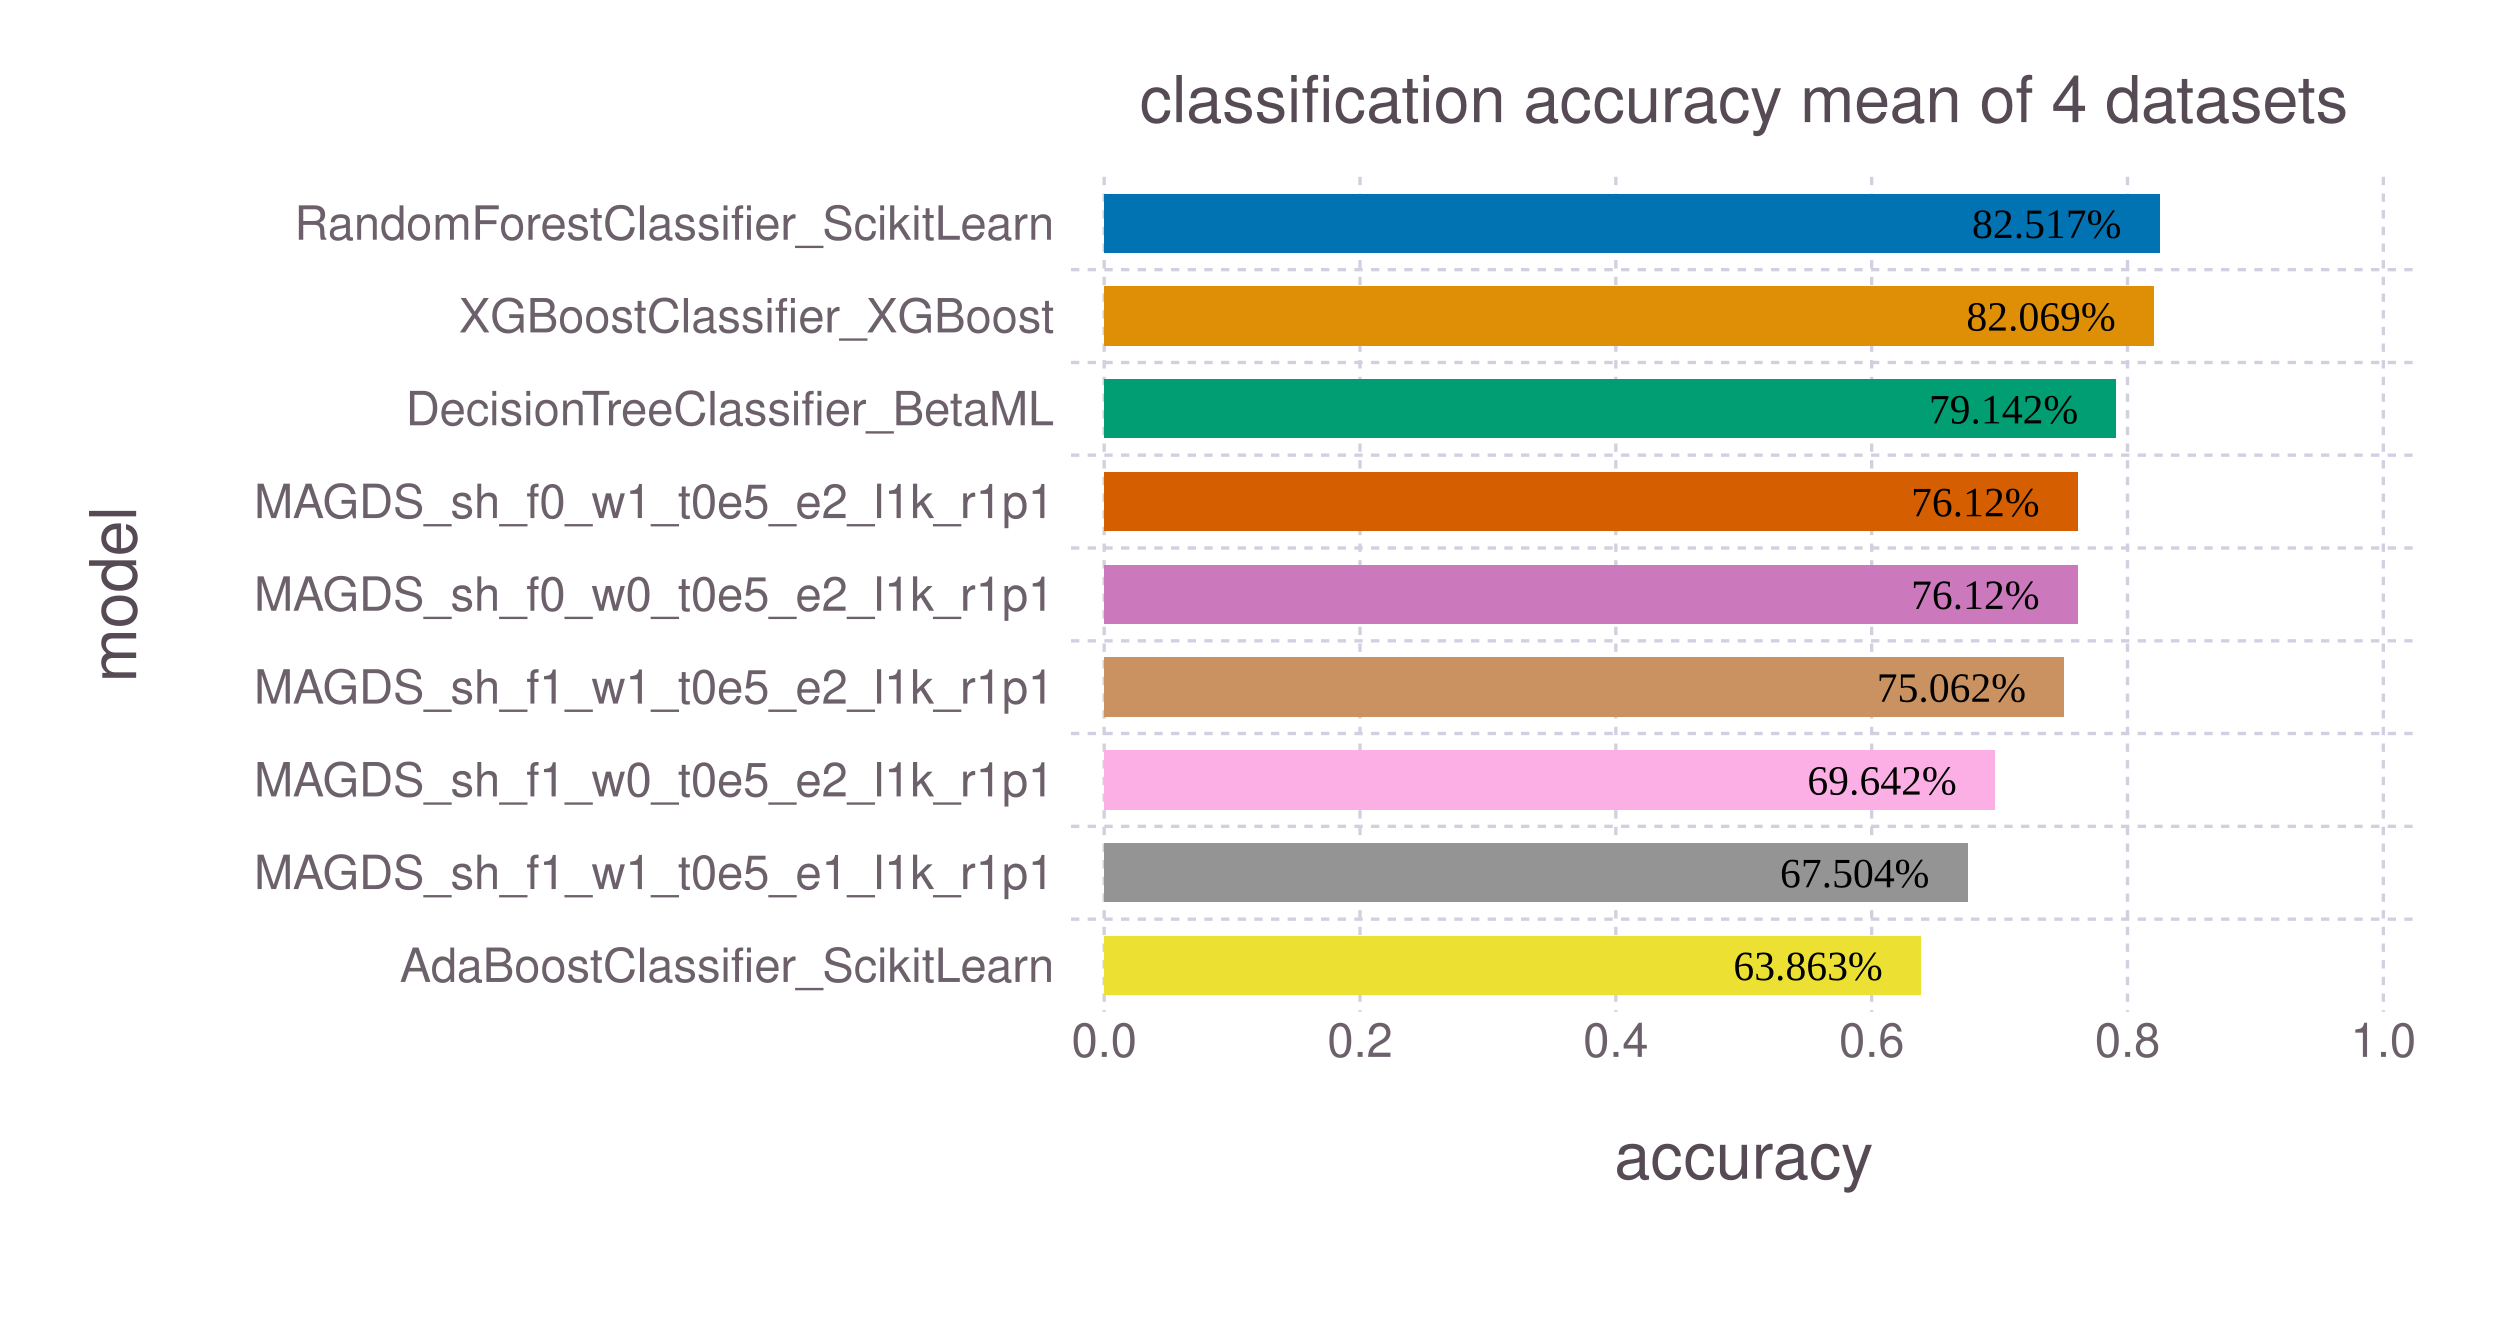
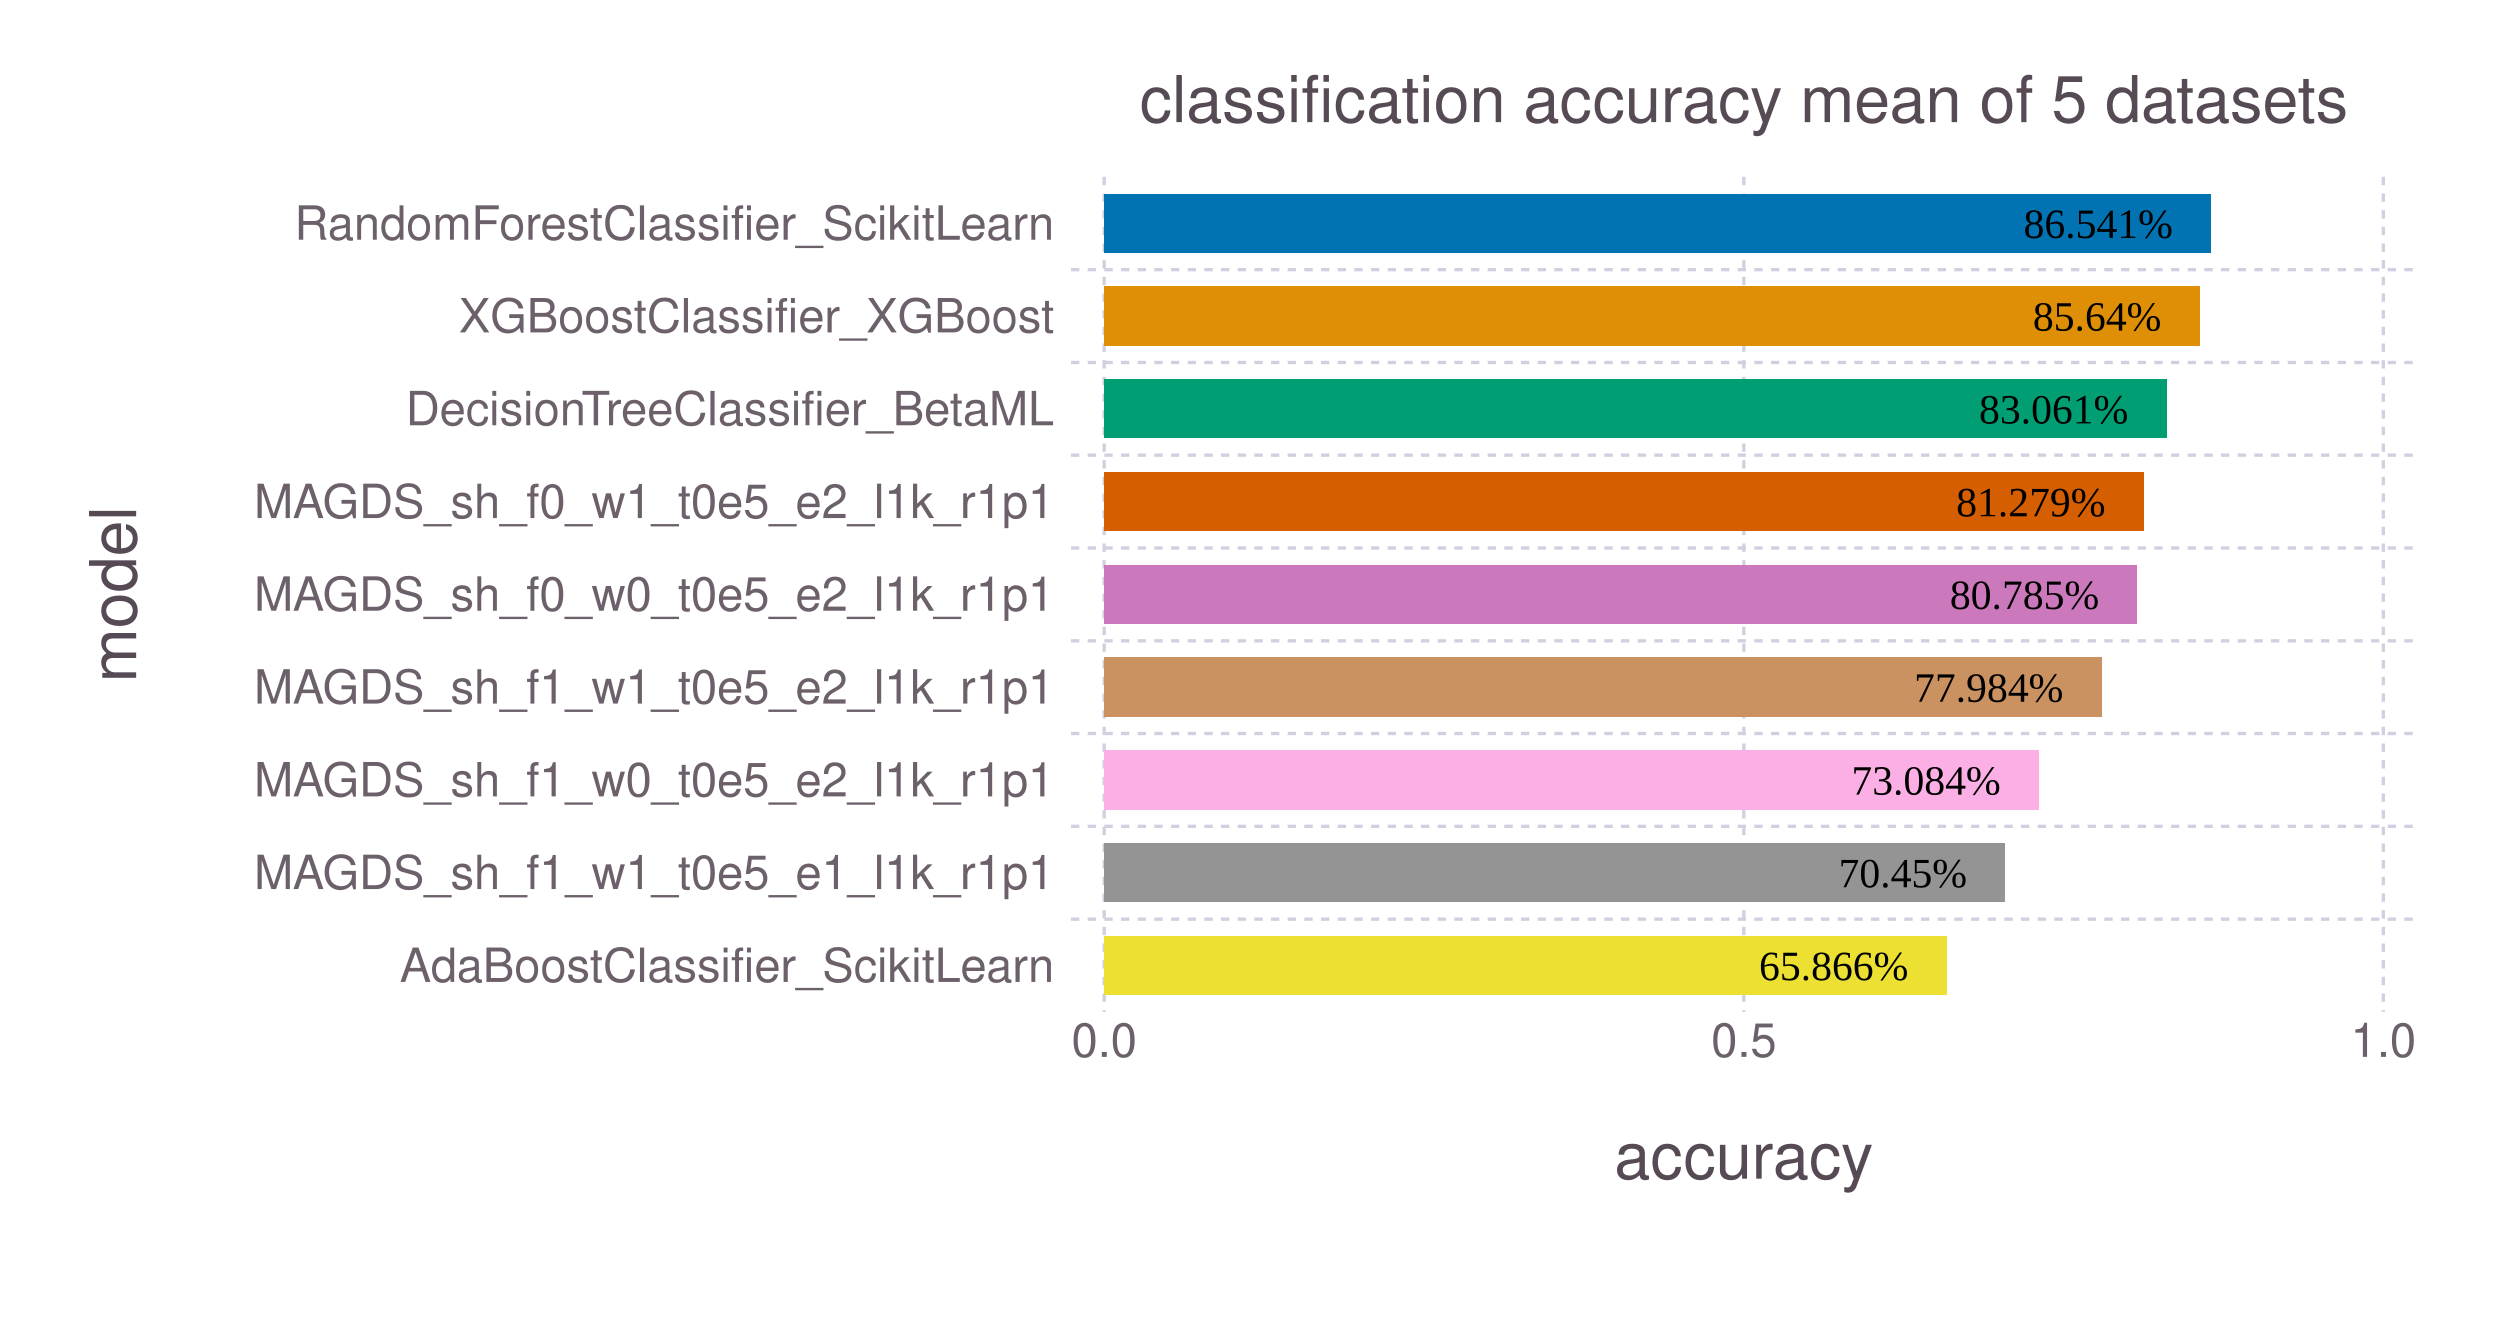
<svg xmlns="http://www.w3.org/2000/svg" version="1.2" width="150mm" height="80mm" viewBox="0 0 150 80" stroke="none" fill="#000000" stroke-width="0.3" font-size="3.88">
  <defs>
    <marker id="arrow" markerWidth="15" markerHeight="7" refX="5" refY="3.5" orient="auto" markerUnits="strokeWidth">
      <path d="M0,0 L15,3.5 L0,7 z" stroke="context-stroke" fill="context-stroke" />
    </marker>
  </defs>
-   <g class="plotroot xscalable" id="img-16c83b01-1">
-     <g font-size="3.88" font-family="'PT Sans','Helvetica Neue','Helvetica',sans-serif" fill="#564A55" stroke="#000000" stroke-opacity="0.000" id="img-16c83b01-2">
+   <g class="plotroot xscalable" id="img-b6a949c6-1">
+     <g font-size="3.88" font-family="'PT Sans','Helvetica Neue','Helvetica',sans-serif" fill="#564A55" stroke="#000000" stroke-opacity="0.000" id="img-b6a949c6-2">
      <g transform="translate(104.63,68.39)">
        <g class="primitive">
          <text text-anchor="middle" dy="0.6em">accuracy</text>
        </g>
      </g>
    </g>
-     <g class="guide xlabels" font-size="2.82" font-family="'PT Sans Caption','Helvetica Neue','Helvetica',sans-serif" fill="#6C606B" id="img-16c83b01-3">
+     <g class="guide xlabels" font-size="2.82" font-family="'PT Sans Caption','Helvetica Neue','Helvetica',sans-serif" fill="#6C606B" id="img-b6a949c6-3">
      <g transform="translate(66.25,61.72)">
        <g class="primitive">
          <text text-anchor="middle" dy="0.6em">0.0</text>
        </g>
      </g>
-       <g transform="translate(81.6,61.72)">
-         <g class="primitive">
-           <text text-anchor="middle" dy="0.6em">0.2</text>
-         </g>
-       </g>
-       <g transform="translate(96.95,61.72)">
-         <g class="primitive">
-           <text text-anchor="middle" dy="0.6em">0.4</text>
-         </g>
-       </g>
-       <g transform="translate(112.3,61.72)">
-         <g class="primitive">
-           <text text-anchor="middle" dy="0.6em">0.6</text>
-         </g>
-       </g>
-       <g transform="translate(127.65,61.72)">
-         <g class="primitive">
-           <text text-anchor="middle" dy="0.6em">0.8</text>
+       <g transform="translate(104.63,61.72)">
+         <g class="primitive">
+           <text text-anchor="middle" dy="0.6em">0.5</text>
        </g>
      </g>
      <g transform="translate(143,61.72)">
        <g class="primitive">
          <text text-anchor="middle" dy="0.6em">1.0</text>
        </g>
      </g>
    </g>
-     <g clip-path="url(#img-16c83b01-4)">
-       <g id="img-16c83b01-5">
-         <g pointer-events="visible" stroke-width="0.3" fill="#000000" fill-opacity="0.000" stroke="#000000" stroke-opacity="0.000" class="guide background" id="img-16c83b01-6">
-           <g transform="translate(104.63,35.66)" id="img-16c83b01-7">
+     <g clip-path="url(#img-b6a949c6-4)">
+       <g id="img-b6a949c6-5">
+         <g pointer-events="visible" stroke-width="0.3" fill="#000000" fill-opacity="0.000" stroke="#000000" stroke-opacity="0.000" class="guide background" id="img-b6a949c6-6">
+           <g transform="translate(104.63,35.66)" id="img-b6a949c6-7">
            <path d="M-40.37,-25.05 L40.37,-25.05 40.37,25.05 -40.37,25.05  z" class="primitive" />
          </g>
        </g>
-         <g class="guide ygridlines xfixed" stroke-dasharray="0.5,0.5" stroke-width="0.2" stroke="#D0D0E0" id="img-16c83b01-8">
-           <g transform="translate(104.63,16.18)" id="img-16c83b01-9">
-             <path fill="none" d="M-40.37,0 L40.37,0 " class="primitive" />
-           </g>
-           <g transform="translate(104.63,21.75)" id="img-16c83b01-10">
-             <path fill="none" d="M-40.37,0 L40.37,0 " class="primitive" />
-           </g>
-           <g transform="translate(104.63,27.31)" id="img-16c83b01-11">
-             <path fill="none" d="M-40.37,0 L40.37,0 " class="primitive" />
-           </g>
-           <g transform="translate(104.63,32.88)" id="img-16c83b01-12">
-             <path fill="none" d="M-40.37,0 L40.37,0 " class="primitive" />
-           </g>
-           <g transform="translate(104.63,38.45)" id="img-16c83b01-13">
-             <path fill="none" d="M-40.37,0 L40.37,0 " class="primitive" />
-           </g>
-           <g transform="translate(104.63,44.01)" id="img-16c83b01-14">
-             <path fill="none" d="M-40.37,0 L40.37,0 " class="primitive" />
-           </g>
-           <g transform="translate(104.63,49.58)" id="img-16c83b01-15">
-             <path fill="none" d="M-40.37,0 L40.37,0 " class="primitive" />
-           </g>
-           <g transform="translate(104.63,55.15)" id="img-16c83b01-16">
-             <path fill="none" d="M-40.37,0 L40.37,0 " class="primitive" />
-           </g>
-         </g>
-         <g class="guide xgridlines yfixed" stroke-dasharray="0.5,0.5" stroke-width="0.2" stroke="#D0D0E0" id="img-16c83b01-17">
-           <g transform="translate(66.25,35.66)" id="img-16c83b01-18">
+         <g class="guide ygridlines xfixed" stroke-dasharray="0.5,0.5" stroke-width="0.2" stroke="#D0D0E0" id="img-b6a949c6-8">
+           <g transform="translate(104.63,16.18)" id="img-b6a949c6-9">
+             <path fill="none" d="M-40.37,0 L40.37,0 " class="primitive" />
+           </g>
+           <g transform="translate(104.63,21.75)" id="img-b6a949c6-10">
+             <path fill="none" d="M-40.37,0 L40.37,0 " class="primitive" />
+           </g>
+           <g transform="translate(104.63,27.31)" id="img-b6a949c6-11">
+             <path fill="none" d="M-40.37,0 L40.37,0 " class="primitive" />
+           </g>
+           <g transform="translate(104.63,32.88)" id="img-b6a949c6-12">
+             <path fill="none" d="M-40.37,0 L40.37,0 " class="primitive" />
+           </g>
+           <g transform="translate(104.63,38.45)" id="img-b6a949c6-13">
+             <path fill="none" d="M-40.37,0 L40.37,0 " class="primitive" />
+           </g>
+           <g transform="translate(104.63,44.01)" id="img-b6a949c6-14">
+             <path fill="none" d="M-40.37,0 L40.37,0 " class="primitive" />
+           </g>
+           <g transform="translate(104.63,49.58)" id="img-b6a949c6-15">
+             <path fill="none" d="M-40.37,0 L40.37,0 " class="primitive" />
+           </g>
+           <g transform="translate(104.63,55.15)" id="img-b6a949c6-16">
+             <path fill="none" d="M-40.37,0 L40.37,0 " class="primitive" />
+           </g>
+         </g>
+         <g class="guide xgridlines yfixed" stroke-dasharray="0.5,0.5" stroke-width="0.2" stroke="#D0D0E0" id="img-b6a949c6-17">
+           <g transform="translate(66.25,35.66)" id="img-b6a949c6-18">
            <path fill="none" d="M0,-25.05 L0,25.05 " class="primitive" />
          </g>
-           <g transform="translate(81.6,35.66)" id="img-16c83b01-19">
+           <g transform="translate(104.63,35.66)" id="img-b6a949c6-19">
            <path fill="none" d="M0,-25.05 L0,25.05 " class="primitive" />
          </g>
-           <g transform="translate(96.95,35.66)" id="img-16c83b01-20">
+           <g transform="translate(143,35.66)" id="img-b6a949c6-20">
            <path fill="none" d="M0,-25.05 L0,25.05 " class="primitive" />
          </g>
-           <g transform="translate(112.3,35.66)" id="img-16c83b01-21">
-             <path fill="none" d="M0,-25.05 L0,25.05 " class="primitive" />
-           </g>
-           <g transform="translate(127.65,35.66)" id="img-16c83b01-22">
-             <path fill="none" d="M0,-25.05 L0,25.05 " class="primitive" />
-           </g>
-           <g transform="translate(143,35.66)" id="img-16c83b01-23">
-             <path fill="none" d="M0,-25.05 L0,25.05 " class="primitive" />
-           </g>
-         </g>
-         <g class="plotpanel" id="img-16c83b01-24">
-           <g shape-rendering="crispEdges" stroke-width="0.3" id="img-16c83b01-25">
-             <g stroke="#000000" stroke-opacity="0.000" class="geometry" id="img-16c83b01-26">
-               <g transform="translate(90.76,57.93)" id="img-16c83b01-27" fill="#ECE133">
-                 <path d="M-24.51,-1.78 L24.51,-1.78 24.51,1.78 -24.51,1.78  z" class="primitive" />
-               </g>
-               <g transform="translate(92.16,52.36)" id="img-16c83b01-28" fill="#949494">
-                 <path d="M-25.9,-1.78 L25.9,-1.78 25.9,1.78 -25.9,1.78  z" class="primitive" />
-               </g>
-               <g transform="translate(92.98,46.8)" id="img-16c83b01-29" fill="#FBAFE4">
-                 <path d="M-26.72,-1.78 L26.72,-1.78 26.72,1.78 -26.72,1.78  z" class="primitive" />
-               </g>
-               <g transform="translate(95.06,41.23)" id="img-16c83b01-30" fill="#CA9161">
-                 <path d="M-28.8,-1.78 L28.8,-1.78 28.8,1.78 -28.8,1.78  z" class="primitive" />
-               </g>
-               <g transform="translate(95.46,35.66)" id="img-16c83b01-31" fill="#CC78BC">
-                 <path d="M-29.21,-1.78 L29.21,-1.78 29.21,1.78 -29.21,1.78  z" class="primitive" />
-               </g>
-               <g transform="translate(95.46,30.1)" id="img-16c83b01-32" fill="#D55E00">
-                 <path d="M-29.21,-1.78 L29.21,-1.78 29.21,1.78 -29.21,1.78  z" class="primitive" />
-               </g>
-               <g transform="translate(96.62,24.53)" id="img-16c83b01-33" fill="#029E73">
-                 <path d="M-30.37,-1.78 L30.37,-1.78 30.37,1.78 -30.37,1.78  z" class="primitive" />
-               </g>
-               <g transform="translate(97.74,18.96)" id="img-16c83b01-34" fill="#DE8F05">
-                 <path d="M-31.49,-1.78 L31.49,-1.78 31.49,1.78 -31.49,1.78  z" class="primitive" />
-               </g>
-               <g transform="translate(97.92,13.4)" id="img-16c83b01-35" fill="#0173B2">
-                 <path d="M-31.67,-1.78 L31.67,-1.78 31.67,1.78 -31.67,1.78  z" class="primitive" />
-               </g>
-             </g>
-           </g>
-         </g>
-         <g class="geometry" id="img-16c83b01-36">
-           <g fill="#000000" font-size="2.5" id="img-16c83b01-37">
-             <g transform="translate(127.28,13.4)" id="img-16c83b01-38">
-               <g class="primitive">
-                 <text text-anchor="end" dy="0.35em">82.517%</text>
-               </g>
-             </g>
-             <g transform="translate(126.94,18.96)" id="img-16c83b01-39">
-               <g class="primitive">
-                 <text text-anchor="end" dy="0.35em">82.069%</text>
-               </g>
-             </g>
-             <g transform="translate(124.69,24.53)" id="img-16c83b01-40">
-               <g class="primitive">
-                 <text text-anchor="end" dy="0.35em">79.142%</text>
-               </g>
-             </g>
-             <g transform="translate(122.37,30.1)" id="img-16c83b01-41">
-               <g class="primitive">
-                 <text text-anchor="end" dy="0.35em">76.12%</text>
-               </g>
-             </g>
-             <g transform="translate(122.37,35.66)" id="img-16c83b01-42">
-               <g class="primitive">
-                 <text text-anchor="end" dy="0.35em">76.12%</text>
-               </g>
-             </g>
-             <g transform="translate(121.56,41.23)" id="img-16c83b01-43">
-               <g class="primitive">
-                 <text text-anchor="end" dy="0.35em">75.062%</text>
-               </g>
-             </g>
-             <g transform="translate(117.4,46.8)" id="img-16c83b01-44">
-               <g class="primitive">
-                 <text text-anchor="end" dy="0.35em">69.642%</text>
-               </g>
-             </g>
-             <g transform="translate(115.76,52.36)" id="img-16c83b01-45">
-               <g class="primitive">
-                 <text text-anchor="end" dy="0.35em">67.504%</text>
-               </g>
-             </g>
-             <g transform="translate(112.96,57.93)" id="img-16c83b01-46">
-               <g class="primitive">
-                 <text text-anchor="end" dy="0.35em">63.863%</text>
-               </g>
-             </g>
-           </g>
-         </g>
-       </g>
-     </g>
-     <g class="guide ylabels" font-size="2.82" font-family="'PT Sans Caption','Helvetica Neue','Helvetica',sans-serif" fill="#6C606B" id="img-16c83b01-47">
-       <g transform="translate(63.25,13.4)" id="img-16c83b01-48">
+         </g>
+         <g class="plotpanel" id="img-b6a949c6-21">
+           <g shape-rendering="crispEdges" stroke-width="0.3" id="img-b6a949c6-22">
+             <g stroke="#000000" stroke-opacity="0.000" class="geometry" id="img-b6a949c6-23">
+               <g transform="translate(91.53,57.93)" id="img-b6a949c6-24" fill="#ECE133">
+                 <path d="M-25.28,-1.78 L25.28,-1.78 25.28,1.78 -25.28,1.78  z" class="primitive" />
+               </g>
+               <g transform="translate(93.29,52.36)" id="img-b6a949c6-25" fill="#949494">
+                 <path d="M-27.03,-1.78 L27.03,-1.78 27.03,1.78 -27.03,1.78  z" class="primitive" />
+               </g>
+               <g transform="translate(94.3,46.8)" id="img-b6a949c6-26" fill="#FBAFE4">
+                 <path d="M-28.05,-1.78 L28.05,-1.78 28.05,1.78 -28.05,1.78  z" class="primitive" />
+               </g>
+               <g transform="translate(96.18,41.23)" id="img-b6a949c6-27" fill="#CA9161">
+                 <path d="M-29.93,-1.78 L29.93,-1.78 29.93,1.78 -29.93,1.78  z" class="primitive" />
+               </g>
+               <g transform="translate(97.25,35.66)" id="img-b6a949c6-28" fill="#CC78BC">
+                 <path d="M-31,-1.78 L31,-1.78 31,1.78 -31,1.78  z" class="primitive" />
+               </g>
+               <g transform="translate(97.44,30.1)" id="img-b6a949c6-29" fill="#D55E00">
+                 <path d="M-31.19,-1.78 L31.19,-1.78 31.19,1.78 -31.19,1.78  z" class="primitive" />
+               </g>
+               <g transform="translate(98.13,24.53)" id="img-b6a949c6-30" fill="#029E73">
+                 <path d="M-31.87,-1.78 L31.87,-1.78 31.87,1.78 -31.87,1.78  z" class="primitive" />
+               </g>
+               <g transform="translate(99.12,18.96)" id="img-b6a949c6-31" fill="#DE8F05">
+                 <path d="M-32.86,-1.78 L32.86,-1.78 32.86,1.78 -32.86,1.78  z" class="primitive" />
+               </g>
+               <g transform="translate(99.46,13.4)" id="img-b6a949c6-32" fill="#0173B2">
+                 <path d="M-33.21,-1.78 L33.21,-1.78 33.21,1.78 -33.21,1.78  z" class="primitive" />
+               </g>
+             </g>
+           </g>
+         </g>
+         <g class="geometry" id="img-b6a949c6-33">
+           <g fill="#000000" font-size="2.5" id="img-b6a949c6-34">
+             <g transform="translate(130.37,13.4)" id="img-b6a949c6-35">
+               <g class="primitive">
+                 <text text-anchor="end" dy="0.35em">86.541%</text>
+               </g>
+             </g>
+             <g transform="translate(129.68,18.96)" id="img-b6a949c6-36">
+               <g class="primitive">
+                 <text text-anchor="end" dy="0.35em">85.64%</text>
+               </g>
+             </g>
+             <g transform="translate(127.7,24.53)" id="img-b6a949c6-37">
+               <g class="primitive">
+                 <text text-anchor="end" dy="0.35em">83.061%</text>
+               </g>
+             </g>
+             <g transform="translate(126.33,30.1)" id="img-b6a949c6-38">
+               <g class="primitive">
+                 <text text-anchor="end" dy="0.35em">81.279%</text>
+               </g>
+             </g>
+             <g transform="translate(125.95,35.66)" id="img-b6a949c6-39">
+               <g class="primitive">
+                 <text text-anchor="end" dy="0.35em">80.785%</text>
+               </g>
+             </g>
+             <g transform="translate(123.8,41.23)" id="img-b6a949c6-40">
+               <g class="primitive">
+                 <text text-anchor="end" dy="0.35em">77.984%</text>
+               </g>
+             </g>
+             <g transform="translate(120.04,46.8)" id="img-b6a949c6-41">
+               <g class="primitive">
+                 <text text-anchor="end" dy="0.35em">73.084%</text>
+               </g>
+             </g>
+             <g transform="translate(118.02,52.36)" id="img-b6a949c6-42">
+               <g class="primitive">
+                 <text text-anchor="end" dy="0.35em">70.45%</text>
+               </g>
+             </g>
+             <g transform="translate(114.5,57.93)" id="img-b6a949c6-43">
+               <g class="primitive">
+                 <text text-anchor="end" dy="0.35em">65.866%</text>
+               </g>
+             </g>
+           </g>
+         </g>
+       </g>
+     </g>
+     <g class="guide ylabels" font-size="2.82" font-family="'PT Sans Caption','Helvetica Neue','Helvetica',sans-serif" fill="#6C606B" id="img-b6a949c6-44">
+       <g transform="translate(63.25,13.4)" id="img-b6a949c6-45">
        <g class="primitive">
          <text text-anchor="end" dy="0.35em">RandomForestClassifier_ScikitLearn</text>
        </g>
      </g>
-       <g transform="translate(63.25,18.96)" id="img-16c83b01-49">
+       <g transform="translate(63.25,18.96)" id="img-b6a949c6-46">
        <g class="primitive">
          <text text-anchor="end" dy="0.35em">XGBoostClassifier_XGBoost</text>
        </g>
      </g>
-       <g transform="translate(63.25,24.53)" id="img-16c83b01-50">
+       <g transform="translate(63.25,24.53)" id="img-b6a949c6-47">
        <g class="primitive">
          <text text-anchor="end" dy="0.35em">DecisionTreeClassifier_BetaML</text>
        </g>
      </g>
-       <g transform="translate(63.25,30.1)" id="img-16c83b01-51">
+       <g transform="translate(63.25,30.1)" id="img-b6a949c6-48">
        <g class="primitive">
          <text text-anchor="end" dy="0.35em">MAGDS_sh_f0_w1_t0e5_e2_l1k_r1p1</text>
        </g>
      </g>
-       <g transform="translate(63.25,35.66)" id="img-16c83b01-52">
+       <g transform="translate(63.25,35.66)" id="img-b6a949c6-49">
        <g class="primitive">
          <text text-anchor="end" dy="0.35em">MAGDS_sh_f0_w0_t0e5_e2_l1k_r1p1</text>
        </g>
      </g>
-       <g transform="translate(63.25,41.23)" id="img-16c83b01-53">
+       <g transform="translate(63.25,41.23)" id="img-b6a949c6-50">
        <g class="primitive">
          <text text-anchor="end" dy="0.35em">MAGDS_sh_f1_w1_t0e5_e2_l1k_r1p1</text>
        </g>
      </g>
-       <g transform="translate(63.25,46.8)" id="img-16c83b01-54">
+       <g transform="translate(63.25,46.8)" id="img-b6a949c6-51">
        <g class="primitive">
          <text text-anchor="end" dy="0.35em">MAGDS_sh_f1_w0_t0e5_e2_l1k_r1p1</text>
        </g>
      </g>
-       <g transform="translate(63.25,52.36)" id="img-16c83b01-55">
+       <g transform="translate(63.25,52.36)" id="img-b6a949c6-52">
        <g class="primitive">
          <text text-anchor="end" dy="0.35em">MAGDS_sh_f1_w1_t0e5_e1_l1k_r1p1</text>
        </g>
      </g>
-       <g transform="translate(63.25,57.93)" id="img-16c83b01-56">
+       <g transform="translate(63.25,57.93)" id="img-b6a949c6-53">
        <g class="primitive">
          <text text-anchor="end" dy="0.35em">AdaBoostClassifier_ScikitLearn</text>
        </g>
      </g>
    </g>
-     <g font-size="3.88" font-family="'PT Sans','Helvetica Neue','Helvetica',sans-serif" fill="#564A55" stroke="#000000" stroke-opacity="0.000" id="img-16c83b01-57">
-       <g transform="translate(8.81,33.66)" id="img-16c83b01-58">
+     <g font-size="3.88" font-family="'PT Sans','Helvetica Neue','Helvetica',sans-serif" fill="#564A55" stroke="#000000" stroke-opacity="0.000" id="img-b6a949c6-54">
+       <g transform="translate(8.81,33.66)" id="img-b6a949c6-55">
        <g class="primitive">
          <text text-anchor="middle" dy="0.35em" transform="rotate(-90,0, 2)">model</text>
        </g>
      </g>
    </g>
-     <g font-size="3.88" font-family="'PT Sans','Helvetica Neue','Helvetica',sans-serif" fill="#564A55" stroke="#000000" stroke-opacity="0.000" id="img-16c83b01-59">
-       <g transform="translate(104.63,5)" id="img-16c83b01-60">
-         <g class="primitive">
-           <text text-anchor="middle" dy="0.6em">classification accuracy mean of 4 datasets</text>
+     <g font-size="3.88" font-family="'PT Sans','Helvetica Neue','Helvetica',sans-serif" fill="#564A55" stroke="#000000" stroke-opacity="0.000" id="img-b6a949c6-56">
+       <g transform="translate(104.63,5)" id="img-b6a949c6-57">
+         <g class="primitive">
+           <text text-anchor="middle" dy="0.6em">classification accuracy mean of 5 datasets</text>
        </g>
      </g>
    </g>
  </g>
  <defs>
-     <clipPath id="img-16c83b01-4">
+     <clipPath id="img-b6a949c6-4">
      <path d="M64.25,10.61 L145,10.61 145,60.72 64.25,60.72 " />
    </clipPath>
  </defs>
</svg>
